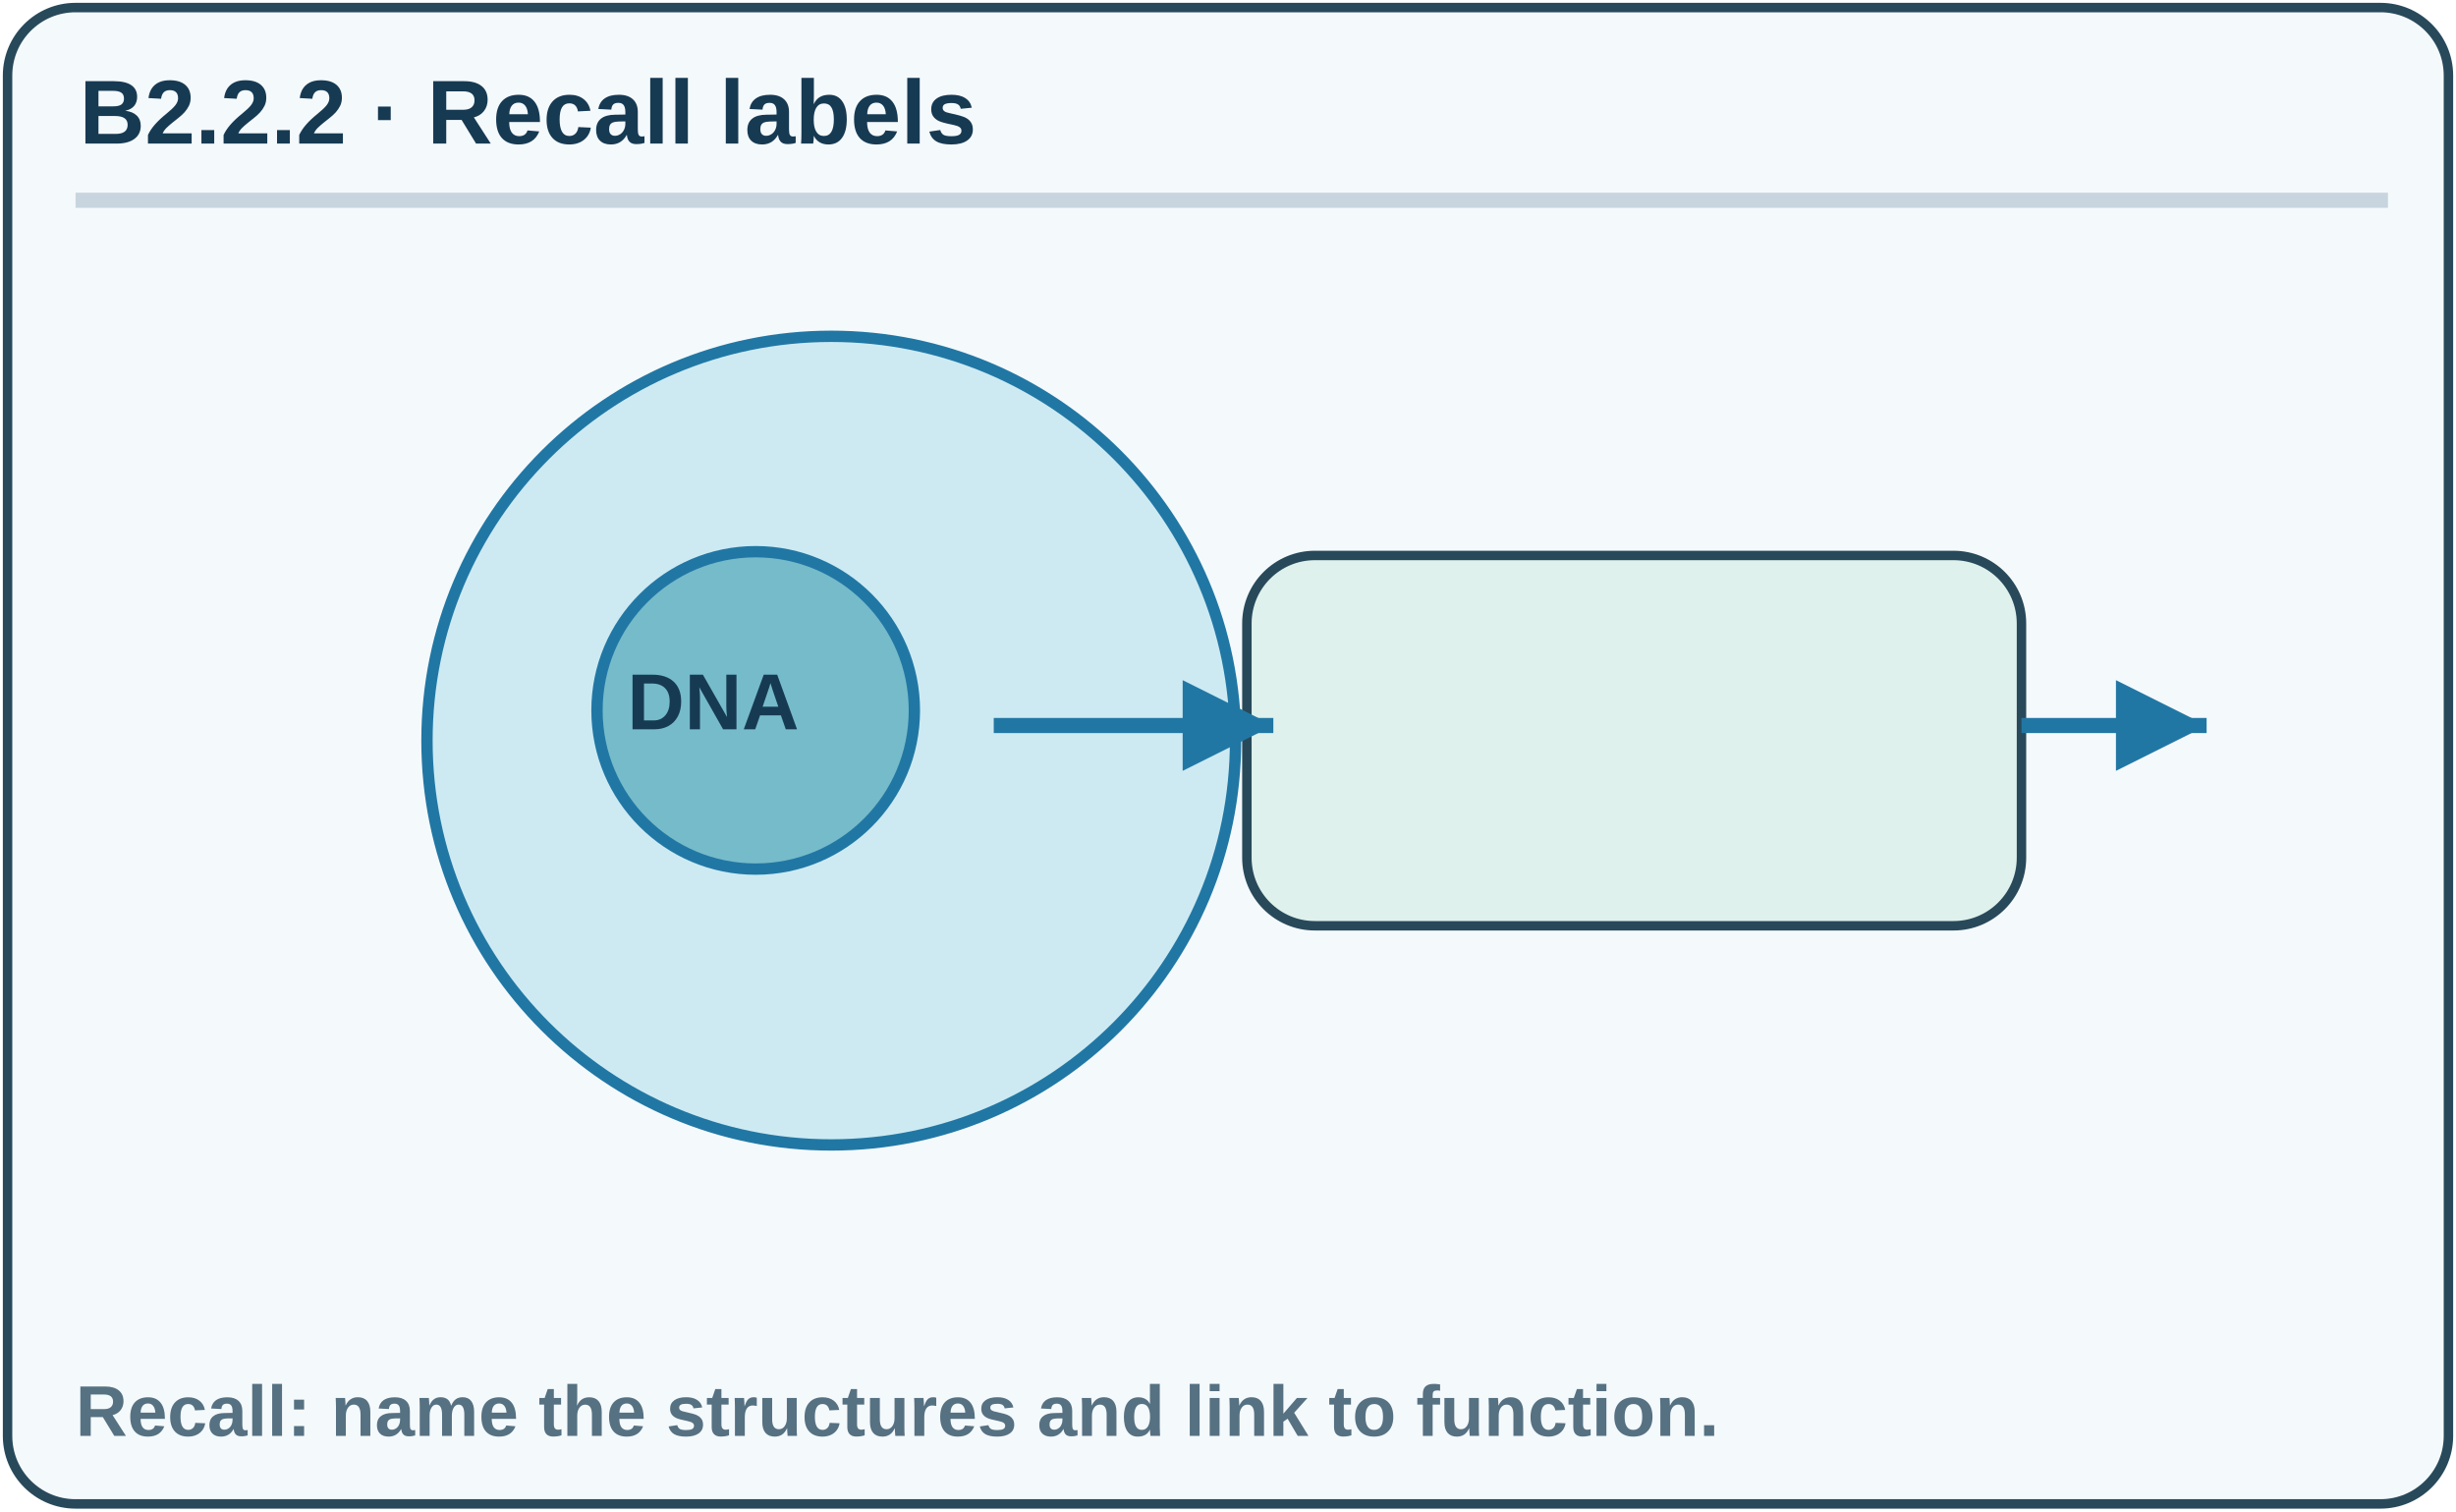
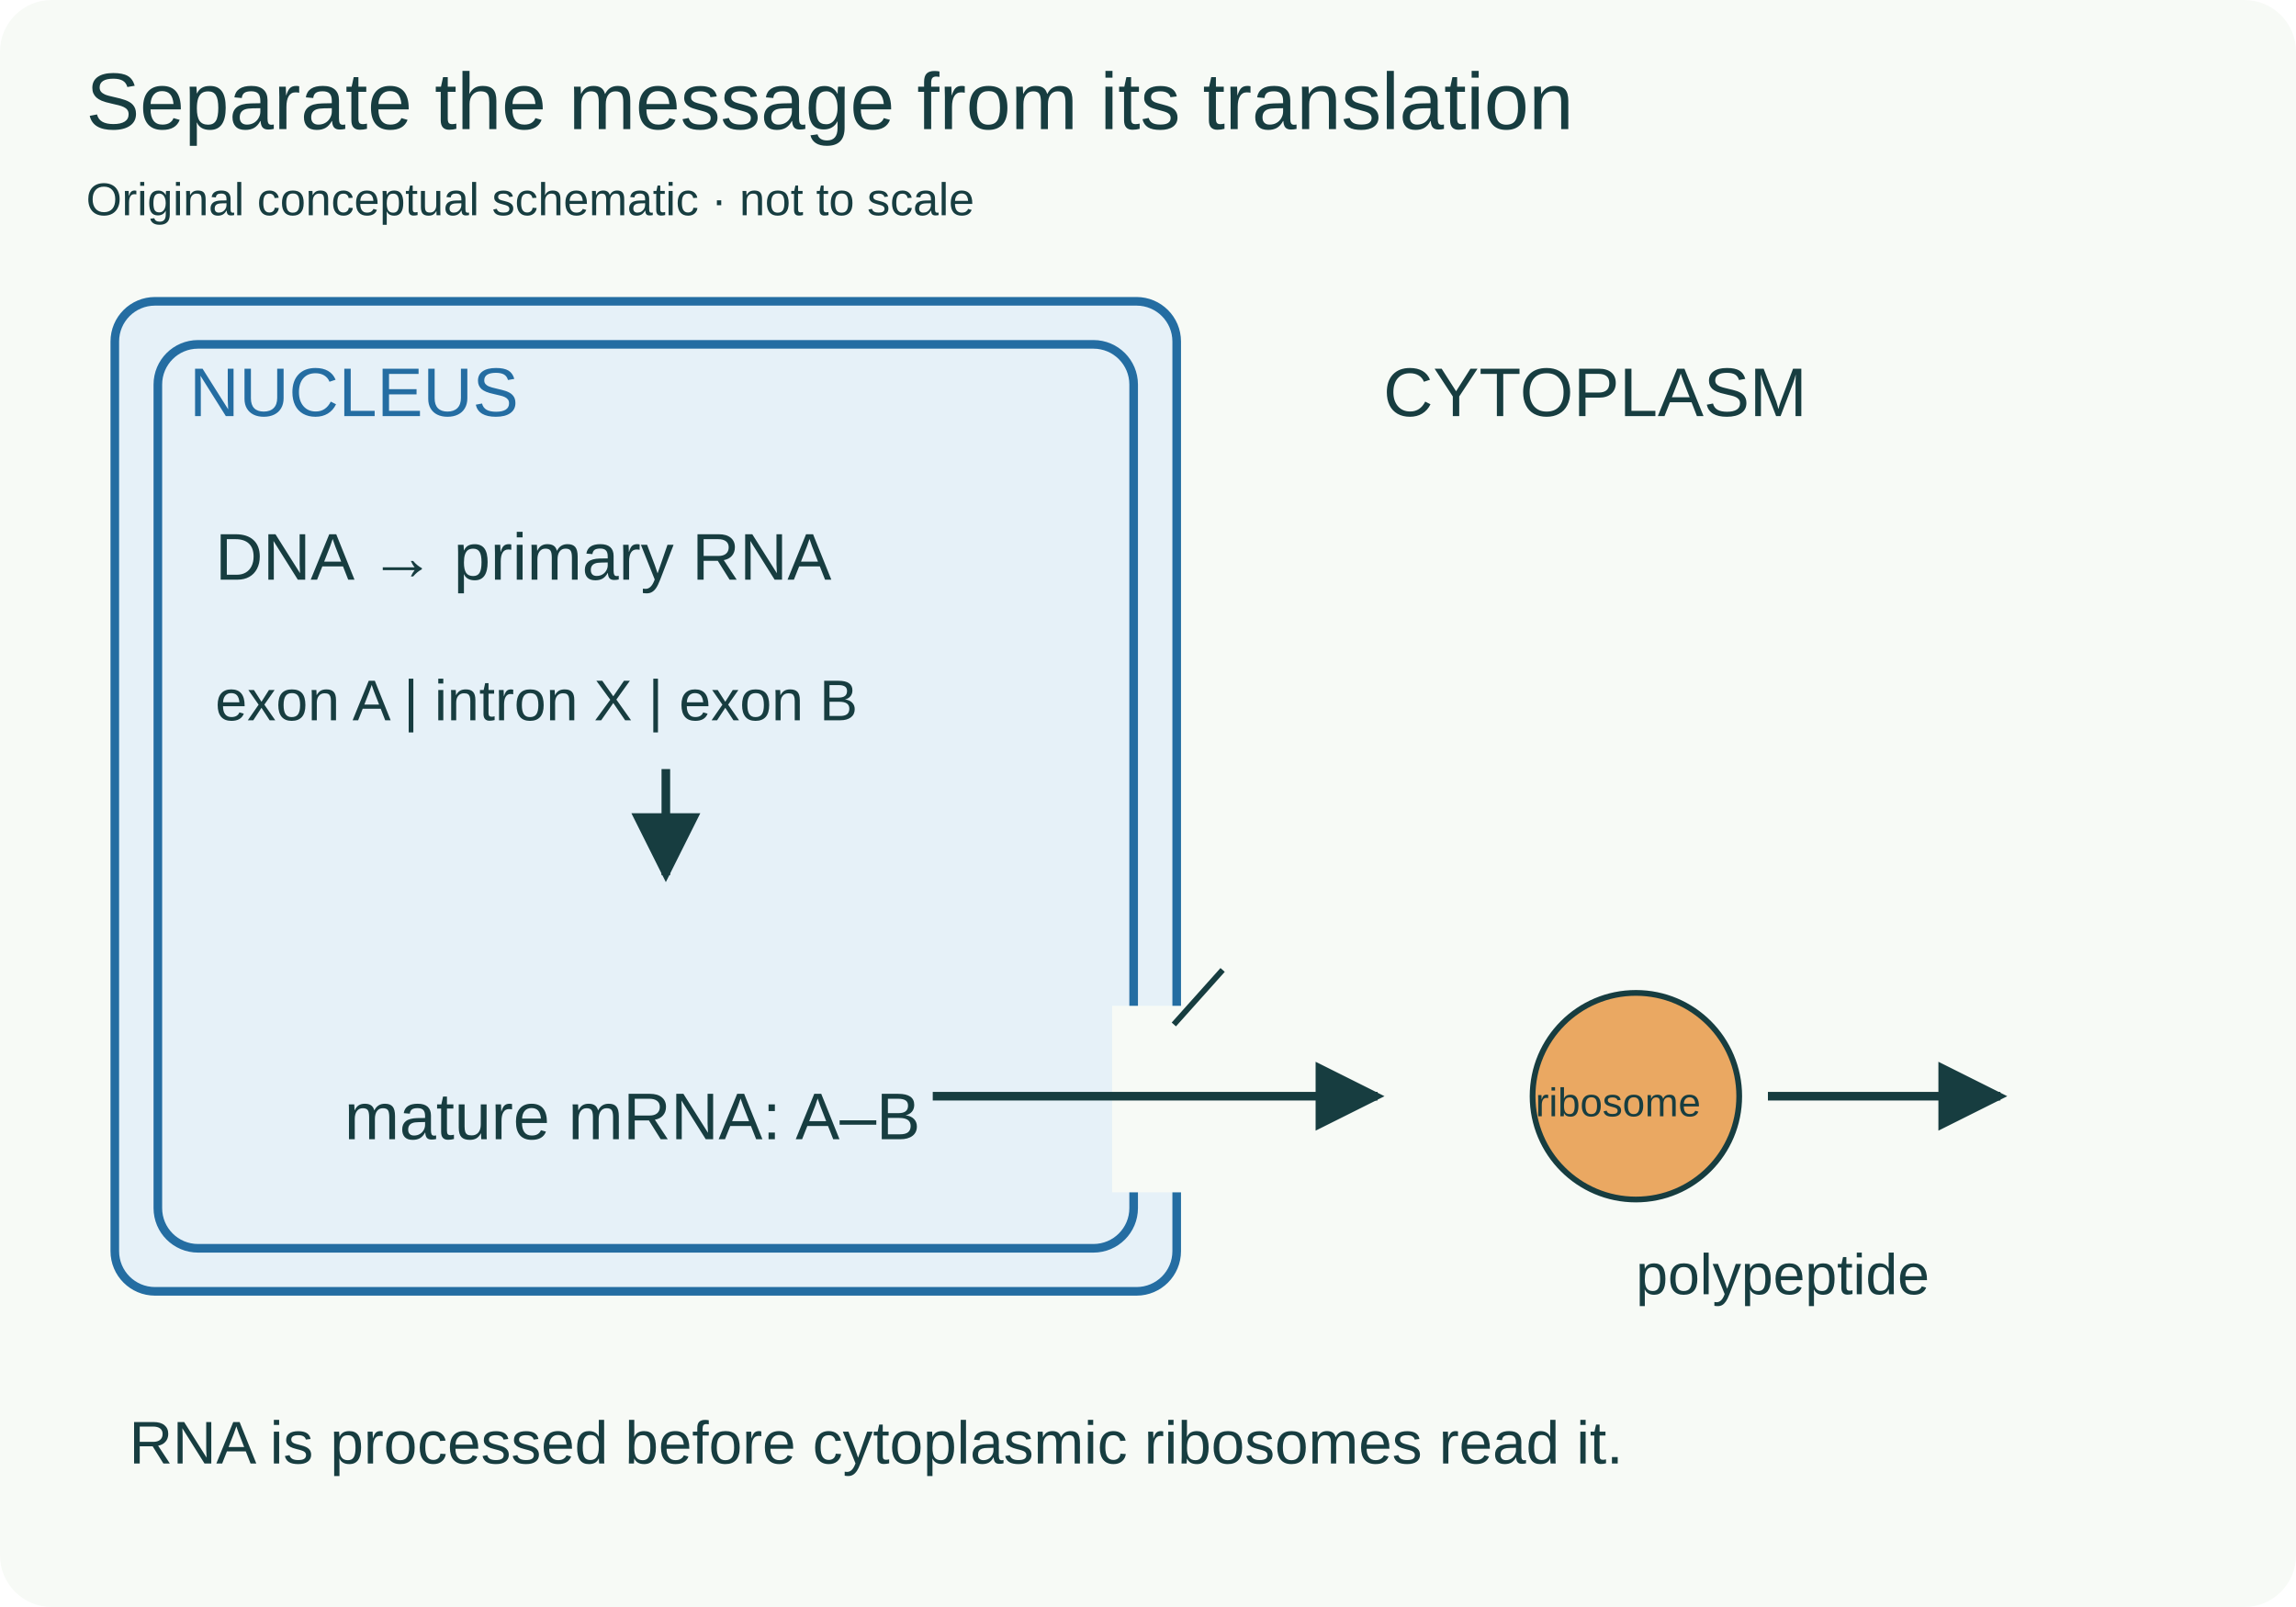
- <svg xmlns="http://www.w3.org/2000/svg" viewBox="0 0 650 400" role="img" aria-labelledby="title desc">
+ <svg xmlns="http://www.w3.org/2000/svg" viewBox="0 0 800 560" role="img" aria-labelledby="title desc">
  <defs>
-     <marker id="arrow" refX="6" refY="3" markerWidth="7" markerHeight="7" orient="auto">
-       <path d="M0 0 L6 3 L0 6" fill="#2177a4" />
+     <marker id="arrow" viewBox="0 0 10 10" refX="9" refY="5" markerWidth="8" markerHeight="8" orient="auto-start-reverse">
+       <path d="M0 0 L10 5 L0 10 Z" fill="#173d40" />
    </marker>
  </defs>
-   <rect x="2" y="2" width="646" height="396" rx="18" fill="#f4f9fc" stroke="#28495a" stroke-width="2.5" />
-   <text x="21" y="38" font-family="Arial,sans-serif" font-size="24" font-weight="600" fill="#173a53">B2.2.2 · Recall labels</text>
-   <line x1="20" y1="53" x2="632" y2="53" stroke="#c8d5de" stroke-width="4" />
-   <circle cx="220" cy="196" r="107" fill="#cdeaf3" stroke="#2177a4" stroke-width="3" />
-   <circle cx="200" cy="188" r="42" fill="#76bbca" stroke="#2177a4" stroke-width="3" />
-   <rect x="330" y="147" width="205" height="98" rx="18" fill="#dff1ec" stroke="#28495a" stroke-width="2.5" />
-   <line x1="263" y1="192" x2="337" y2="192" stroke="#2177a4" stroke-width="4" marker-end="url(#arrow)" />
-   <line x1="535" y1="192" x2="584" y2="192" stroke="#2177a4" stroke-width="4" marker-end="url(#arrow)" />
-   <text x="166" y="193" font-family="Arial,sans-serif" font-size="21" font-weight="600" fill="#173a53">DNA</text>
-   <text x="20" y="380" font-family="Arial,sans-serif" font-size="19" font-weight="600" fill="#567182">Recall: name the structures and link to function.</text>
+   <rect width="800" height="560" rx="18" fill="#f7faf6" />
+   <g font-family="Arial, sans-serif">
+     <text x="30" y="45" font-size="28" fill="#173d40">Separate the message from its translation</text>
+     <text x="30" y="75" font-size="16" fill="#173d40">Original conceptual schematic · not to scale</text>
+     <rect x="40" y="105" width="370" height="345" rx="14" fill="#e6f1f8" stroke="#246da2" stroke-width="3" />
+     <text x="66" y="145" font-size="24" fill="#246da2">NUCLEUS</text>
+     <rect x="55" y="120" width="340" height="315" rx="14" fill="none" stroke="#246da2" stroke-width="3" />
+     <text x="75" y="202" font-size="23" fill="#173d40">DNA → primary RNA</text>
+     <text x="75" y="251" font-size="20" fill="#173d40">exon A | intron X | exon B</text>
+     <path d="M232 268 L232 305" stroke="#173d40" stroke-width="3" fill="none" marker-end="url(#arrow)" />
+     <text x="120" y="397" font-size="23" fill="#173d40">mature mRNA: A–B</text>
+     <rect x="389" y="352" width="36" height="62" rx="0" fill="#f7faf6" stroke="#f7faf6" stroke-width="3" />
+     <path d="M325 382 L480 382" stroke="#173d40" stroke-width="3" fill="none" marker-end="url(#arrow)" />
+     <path d="M426 338 L409 357" stroke="#173d40" stroke-width="2" fill="none" />
+     <text x="482" y="145" font-size="24" fill="#173d40">CYTOPLASM</text>
+     <circle cx="570" cy="382" r="36" fill="#eaa862" stroke="#173d40" stroke-width="2" />
+     <text x="535" y="389" font-size="14" fill="#173d40">ribosome</text>
+     <path d="M616 382 L697 382" stroke="#173d40" stroke-width="3" fill="none" marker-end="url(#arrow)" />
+     <text x="570" y="451" font-size="20" fill="#173d40">polypeptide</text>
+     <text x="45" y="510" font-size="21" fill="#173d40">RNA is processed before cytoplasmic ribosomes read it.</text>
+   </g>
</svg>
